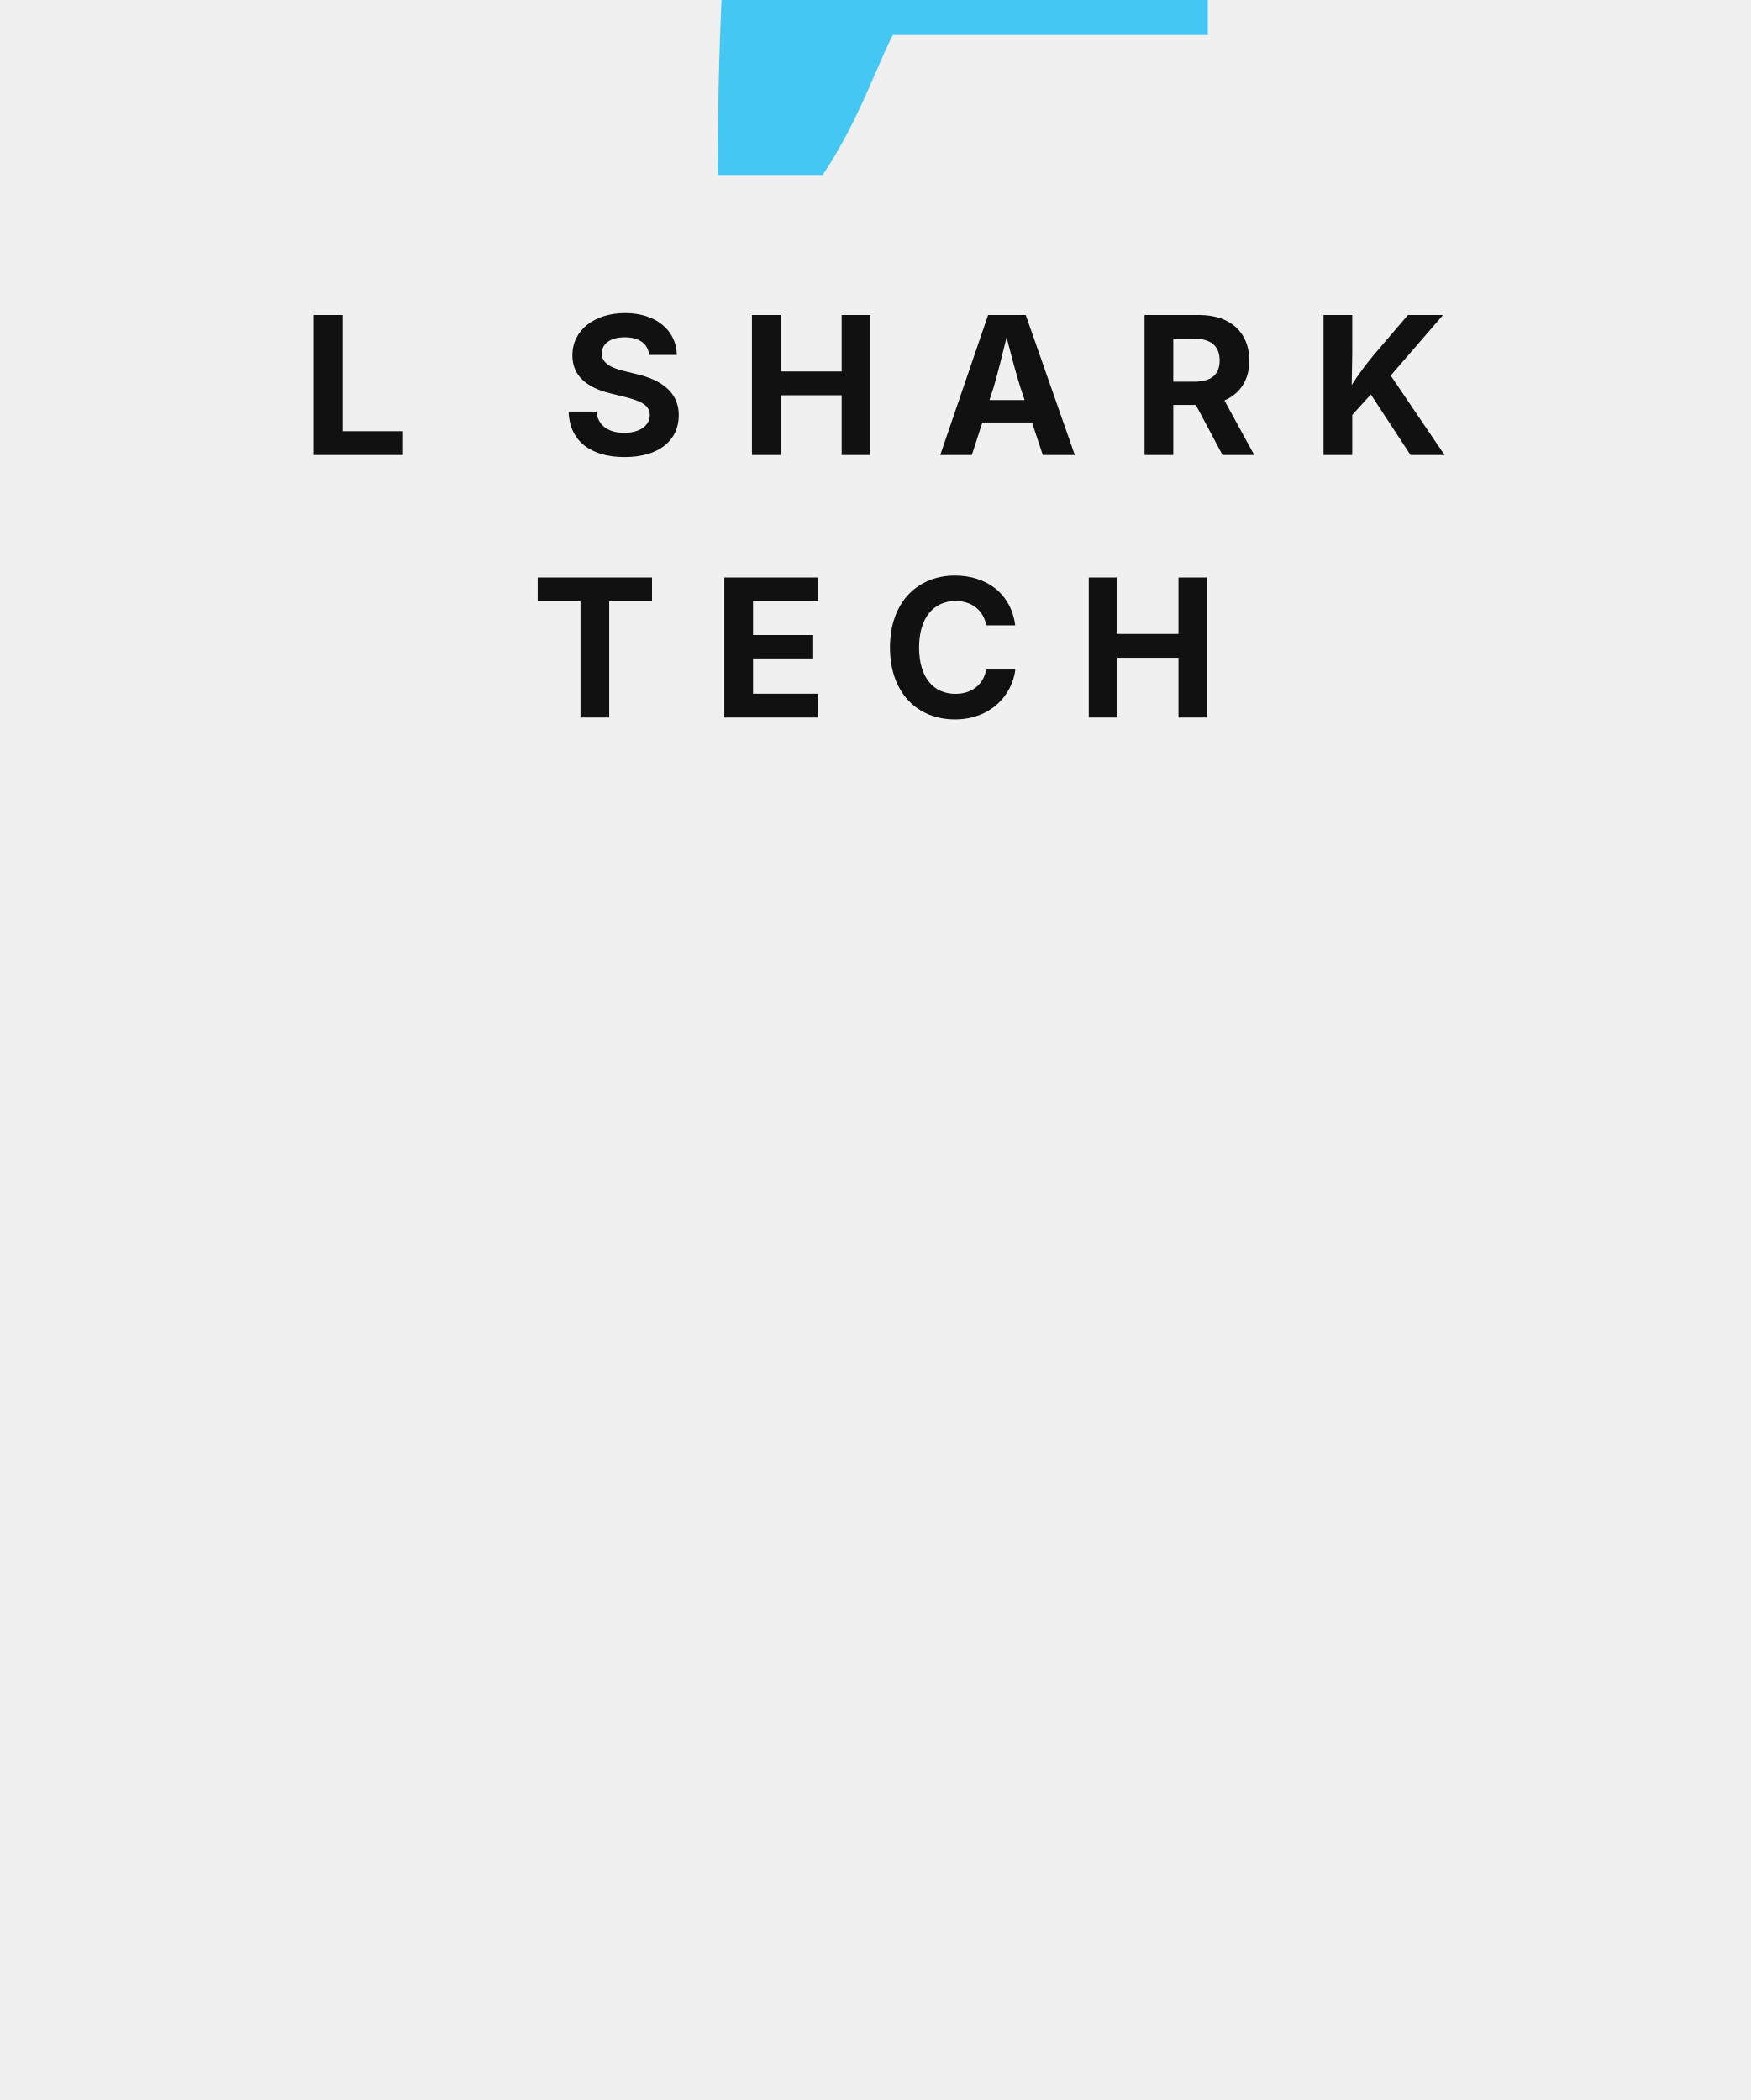
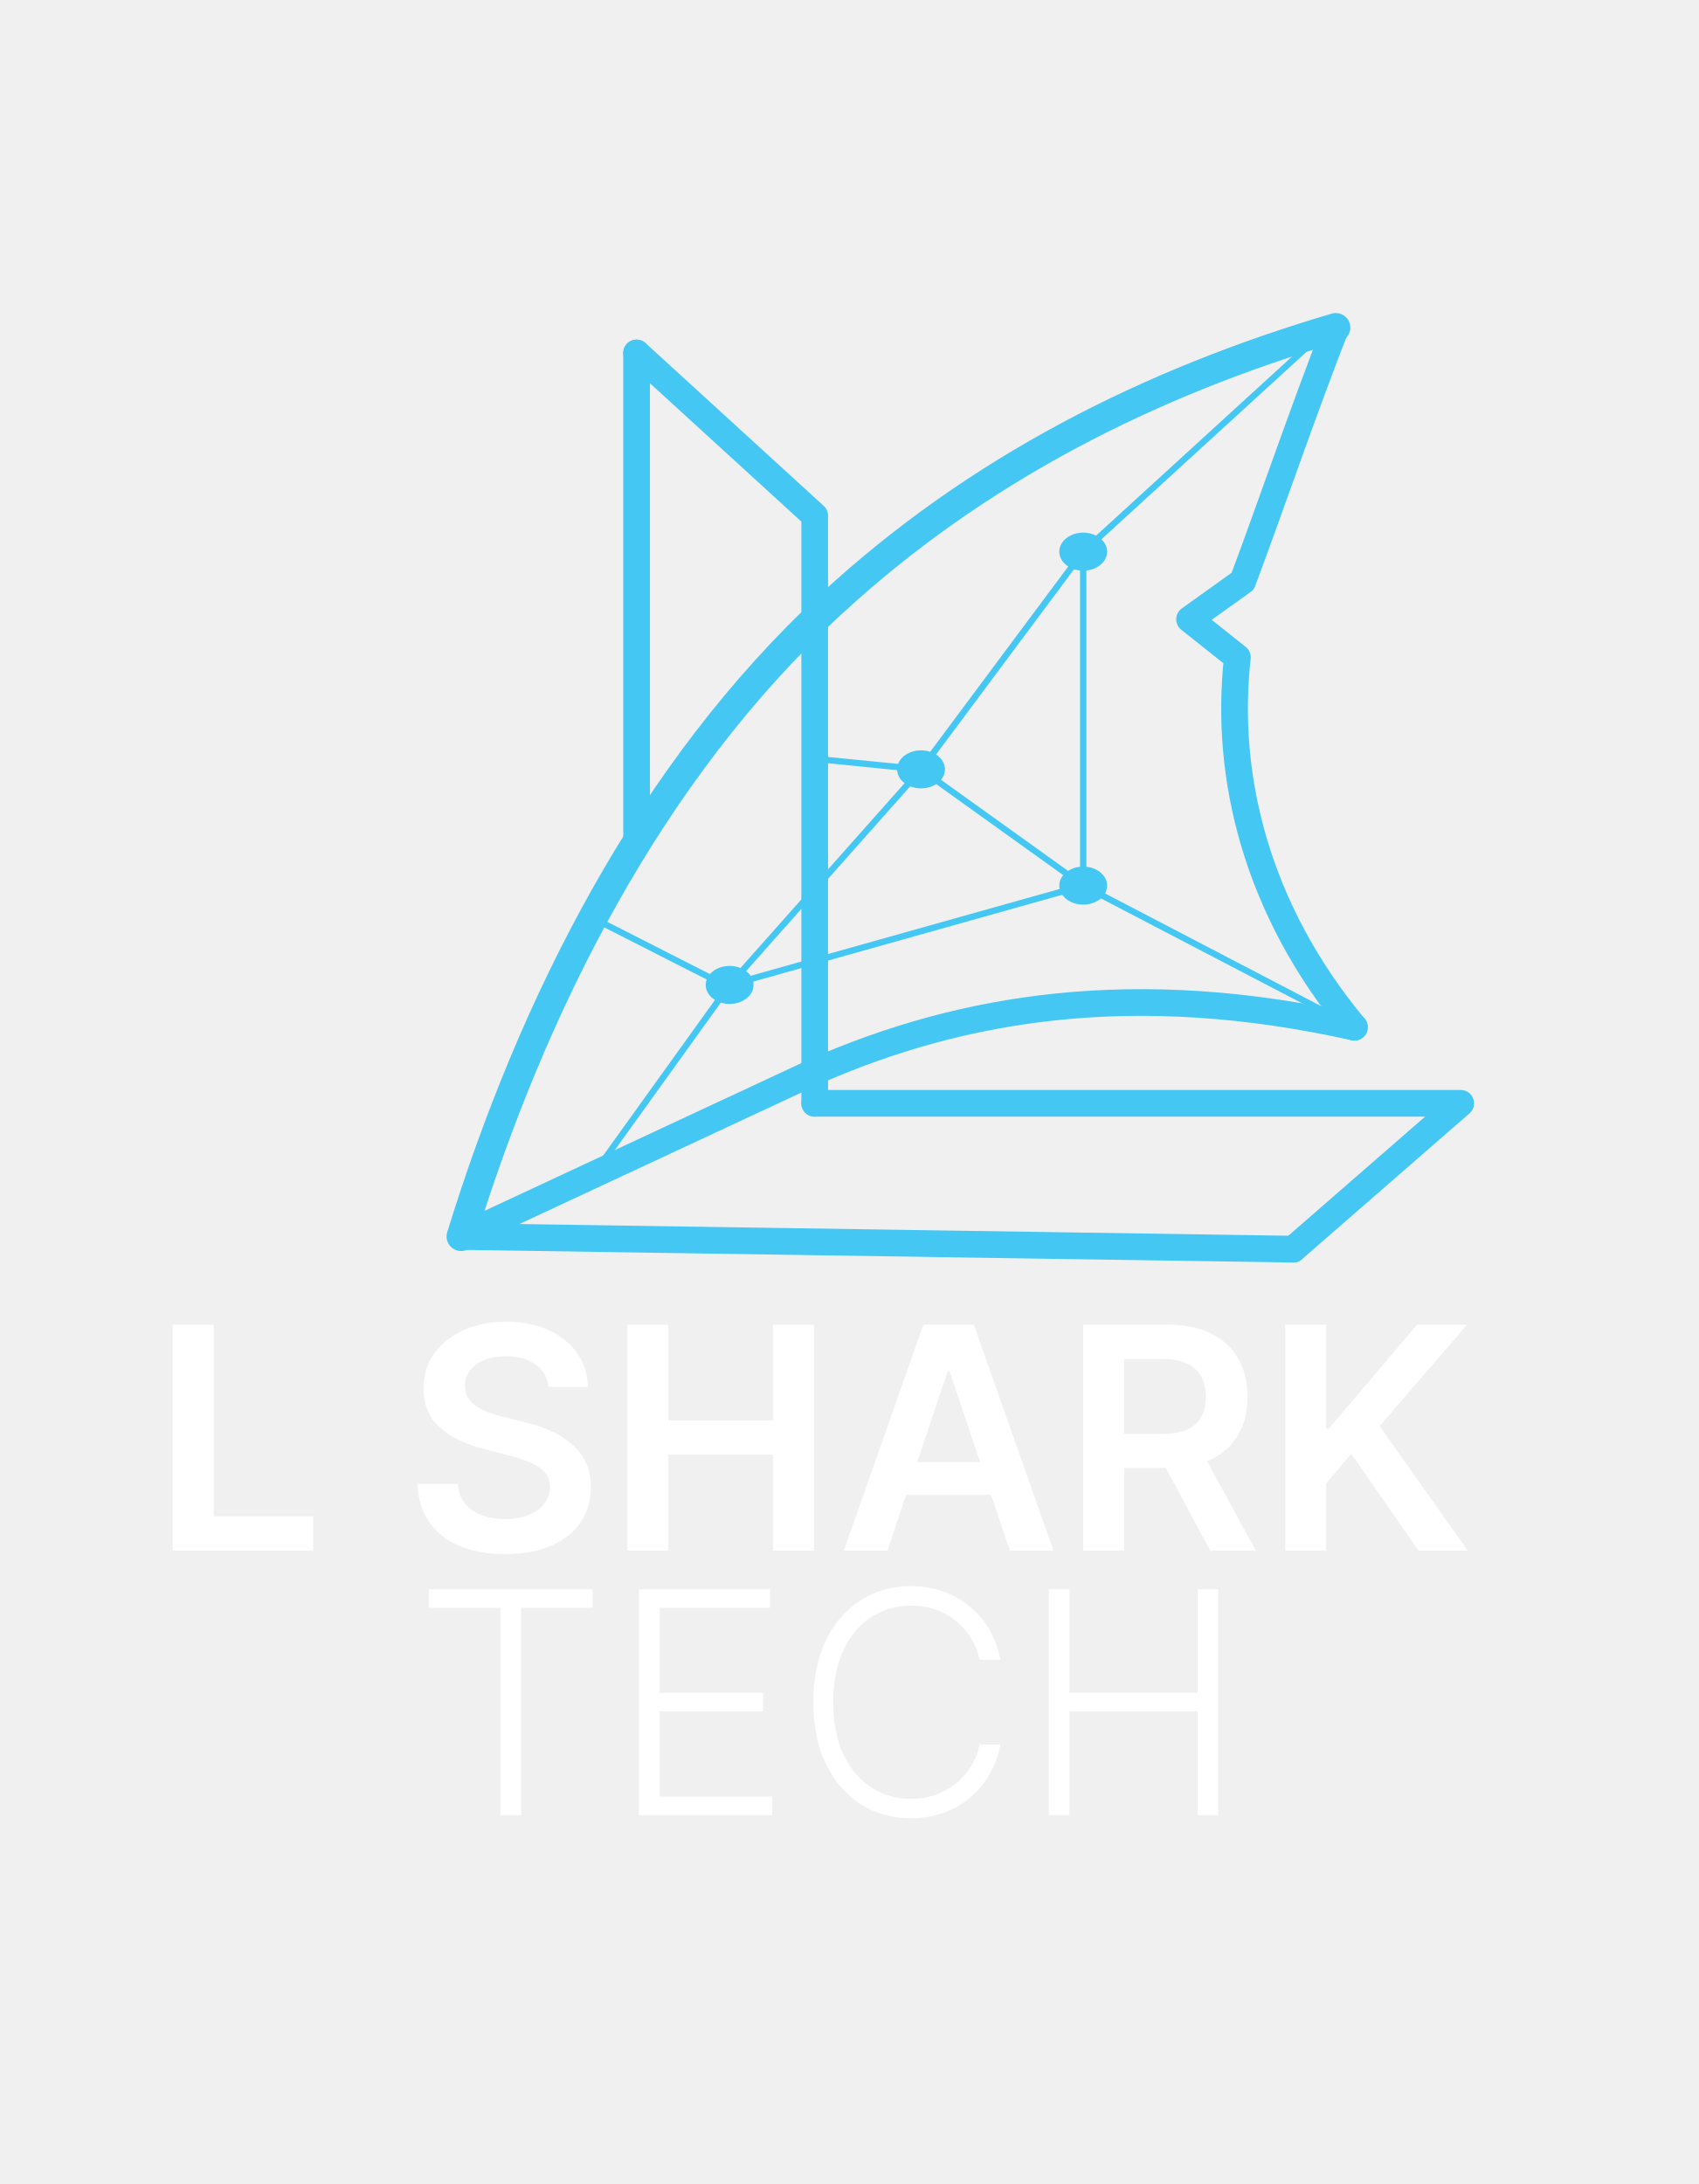
- <svg xmlns="http://www.w3.org/2000/svg" viewBox="0 0 200 240" fill="#45C7F4">
-   <g id="symbol">
-     <path d="M 82 20              C 82 -16, 86 -44, 92 -56              C 98 -48, 104 -36, 106 -26              C 106 -20, 104 -14, 102 -10              L 138 -10              L 138 4              L 102 4              C 100 8, 98 14, 94 20              Z" />
-     <circle cx="112" cy="-50" r="3" />
-   </g>
-   <g id="text" fill="#111111">
-     <text x="100" y="52" text-anchor="middle" font-family="Geist, Inter, 'Helvetica Neue', system-ui, sans-serif" font-size="22" font-weight="700" letter-spacing="6">L SHARK</text>
-     <text x="100" y="82" text-anchor="middle" font-family="Geist, Inter, 'Helvetica Neue', system-ui, sans-serif" font-size="22" font-weight="700" letter-spacing="6">TECH</text>
-   </g>
+ <svg xmlns="http://www.w3.org/2000/svg" width="700" height="900" viewBox="0 0 700 900" fill="none">
+   <path d="M262.353 145.452V347.527" stroke="#45C7F4" stroke-width="11" stroke-linecap="round" stroke-linejoin="round" />
+   <path d="M262.353 145.452L335.761 212.52V454.662" stroke="#45C7F4" stroke-width="11" stroke-linecap="round" stroke-linejoin="round" />
+   <path d="M190.042 509.535C219.624 413.724 267.832 317.913 342.335 249.103C402.595 193.358 473.811 157.646 550.505 135" stroke="#45C7F4" stroke-width="12" stroke-linecap="round" stroke-linejoin="round" />
+   <path d="M550.505 135C536.262 171.583 524.21 207.294 512.158 239.522L490.245 255.2L509.967 270.878C504.489 319.655 517.636 374.529 558.175 423.305" stroke="#45C7F4" stroke-width="11" stroke-linecap="round" stroke-linejoin="round" />
+   <path d="M335.761 441.596C397.116 414.595 468.333 403.272 558.175 423.305" stroke="#45C7F4" stroke-width="11" stroke-linecap="round" stroke-linejoin="round" />
+   <path d="M335.761 454.662H602L532.975 514.762" stroke="#45C7F4" stroke-width="11" stroke-linecap="round" stroke-linejoin="round" />
+   <path d="M190.042 509.535L532.975 514.762" stroke="#45C7F4" stroke-width="11" stroke-linecap="round" stroke-linejoin="round" />
+   <path d="M190.042 509.535L335.761 441.596" stroke="#45C7F4" stroke-width="11" stroke-linecap="round" stroke-linejoin="round" />
+   <path d="M446.42 227.327L379.586 317.042" stroke="#45C7F4" stroke-width="2.6" stroke-linecap="round" stroke-linejoin="round" />
+   <path d="M446.42 227.327V364.947" stroke="#45C7F4" stroke-width="2.6" stroke-linecap="round" stroke-linejoin="round" />
+   <path d="M379.586 317.042L446.42 364.947" stroke="#45C7F4" stroke-width="2.6" stroke-linecap="round" stroke-linejoin="round" />
+   <path d="M379.586 317.042L300.701 405.885" stroke="#45C7F4" stroke-width="2.6" stroke-linecap="round" stroke-linejoin="round" />
+   <path d="M300.701 405.885L446.42 364.947" stroke="#45C7F4" stroke-width="2.6" stroke-linecap="round" stroke-linejoin="round" />
+   <path d="M300.701 405.885L243.728 485.147" stroke="#45C7F4" stroke-width="2.6" stroke-linecap="round" stroke-linejoin="round" />
+   <path d="M298.509 405.885L243.728 378.013" stroke="#45C7F4" stroke-width="2.6" stroke-linecap="round" stroke-linejoin="round" />
+   <path d="M446.42 227.327L541.74 140.226" stroke="#45C7F4" stroke-width="2.6" stroke-linecap="round" stroke-linejoin="round" />
+   <path d="M379.586 317.042L335.761 312.687" stroke="#45C7F4" stroke-width="2.6" stroke-linecap="round" stroke-linejoin="round" />
+   <path d="M446.42 364.947L548.314 418.079" stroke="#45C7F4" stroke-width="2.6" stroke-linecap="round" stroke-linejoin="round" />
+   <path d="M446.42 235.166C451.866 235.166 456.281 231.657 456.281 227.327C456.281 222.998 451.866 219.488 446.42 219.488C440.974 219.488 436.559 222.998 436.559 227.327C436.559 231.657 440.974 235.166 446.42 235.166Z" fill="#45C7F4" />
+   <path d="M379.586 324.881C385.032 324.881 389.447 321.371 389.447 317.042C389.447 312.712 385.032 309.203 379.586 309.203C374.14 309.203 369.726 312.712 369.726 317.042C369.726 321.371 374.14 324.881 379.586 324.881Z" fill="#45C7F4" />
+   <path d="M446.42 372.787C451.866 372.787 456.281 369.277 456.281 364.947C456.281 360.618 451.866 357.108 446.42 357.108C440.974 357.108 436.559 360.618 436.559 364.947C436.559 369.277 440.974 372.787 446.42 372.787Z" fill="#45C7F4" />
+   <path d="M300.701 413.724C306.147 413.724 310.561 410.214 310.561 405.885C310.561 401.556 306.147 398.046 300.701 398.046C295.255 398.046 290.84 401.556 290.84 405.885C290.84 410.214 295.255 413.724 300.701 413.724Z" fill="#45C7F4" />
+   <path d="M71.182 639V545.909H88.046V624.864H129.045V639H71.182ZM226.023 571.5C225.598 567.53 223.811 564.439 220.659 562.227C217.538 560.015 213.477 558.909 208.477 558.909C204.962 558.909 201.947 559.439 199.432 560.5C196.917 561.561 194.992 563 193.659 564.818C192.326 566.636 191.644 568.712 191.614 571.045C191.614 572.985 192.053 574.667 192.932 576.091C193.841 577.515 195.068 578.727 196.614 579.727C198.159 580.697 199.871 581.515 201.75 582.182C203.629 582.848 205.523 583.409 207.432 583.864L216.159 586.045C219.674 586.864 223.053 587.97 226.295 589.364C229.568 590.758 232.492 592.515 235.068 594.636C237.674 596.758 239.735 599.318 241.25 602.318C242.765 605.318 243.523 608.833 243.523 612.864C243.523 618.318 242.129 623.121 239.341 627.273C236.553 631.394 232.523 634.621 227.25 636.955C222.008 639.258 215.659 640.409 208.205 640.409C200.962 640.409 194.674 639.288 189.341 637.045C184.038 634.803 179.886 631.53 176.886 627.227C173.917 622.924 172.311 617.682 172.068 611.5H188.659C188.902 614.742 189.902 617.439 191.659 619.591C193.417 621.742 195.705 623.348 198.523 624.409C201.371 625.47 204.553 626 208.068 626C211.735 626 214.947 625.455 217.705 624.364C220.492 623.242 222.674 621.697 224.25 619.727C225.826 617.727 226.629 615.394 226.659 612.727C226.629 610.303 225.917 608.303 224.523 606.727C223.129 605.121 221.174 603.788 218.659 602.727C216.174 601.636 213.265 600.667 209.932 599.818L199.341 597.091C191.674 595.121 185.614 592.136 181.159 588.136C176.735 584.106 174.523 578.758 174.523 572.091C174.523 566.606 176.008 561.803 178.977 557.682C181.977 553.561 186.053 550.364 191.205 548.091C196.356 545.788 202.189 544.636 208.705 544.636C215.311 544.636 221.098 545.788 226.068 548.091C231.068 550.364 234.992 553.53 237.841 557.591C240.689 561.621 242.159 566.258 242.25 571.5H226.023ZM258.557 639V545.909H275.42V585.318H318.557V545.909H335.466V639H318.557V599.455H275.42V639H258.557ZM365.761 639H347.761L380.534 545.909H401.352L434.17 639H416.17L391.307 565H390.58L365.761 639ZM366.352 602.5H415.443V616.045H366.352V602.5ZM446.432 639V545.909H481.341C488.492 545.909 494.492 547.152 499.341 549.636C504.22 552.121 507.902 555.606 510.386 560.091C512.902 564.545 514.159 569.742 514.159 575.682C514.159 581.652 512.886 586.833 510.341 591.227C507.826 595.591 504.114 598.97 499.205 601.364C494.295 603.727 488.265 604.909 481.114 604.909H456.25V590.909H478.841C483.023 590.909 486.447 590.333 489.114 589.182C491.78 588 493.75 586.288 495.023 584.045C496.326 581.773 496.977 578.985 496.977 575.682C496.977 572.379 496.326 569.561 495.023 567.227C493.72 564.864 491.735 563.076 489.068 561.864C486.402 560.621 482.962 560 478.75 560H463.295V639H446.432ZM494.523 596.818L517.568 639H498.75L476.114 596.818H494.523ZM529.682 639V545.909H546.545V588.682H547.682L584 545.909H604.591L568.591 587.682L604.909 639H584.636L556.864 599.091L546.545 611.273V639H529.682Z" fill="white" />
+   <path d="M176.727 662.545V654.909H244.227V662.545H214.727V748H206.227V662.545H176.727ZM263.364 748V654.909H317.364V662.545H271.864V697.591H314.5V705.227H271.864V740.364H318.273V748H263.364ZM412.273 684H403.727C403.091 680.818 401.939 677.879 400.273 675.182C398.636 672.455 396.576 670.076 394.091 668.045C391.606 666.015 388.788 664.439 385.636 663.318C382.485 662.197 379.076 661.636 375.409 661.636C369.53 661.636 364.167 663.167 359.318 666.227C354.5 669.288 350.636 673.788 347.727 679.727C344.848 685.636 343.409 692.879 343.409 701.455C343.409 710.091 344.848 717.364 347.727 723.273C350.636 729.182 354.5 733.667 359.318 736.727C364.167 739.758 369.53 741.273 375.409 741.273C379.076 741.273 382.485 740.712 385.636 739.591C388.788 738.47 391.606 736.909 394.091 734.909C396.576 732.879 398.636 730.5 400.273 727.773C401.939 725.045 403.091 722.091 403.727 718.909H412.273C411.515 723.182 410.091 727.167 408 730.864C405.939 734.53 403.303 737.742 400.091 740.5C396.909 743.258 393.242 745.409 389.091 746.955C384.939 748.5 380.379 749.273 375.409 749.273C367.591 749.273 360.652 747.318 354.591 743.409C348.53 739.47 343.773 733.924 340.318 726.773C336.894 719.621 335.182 711.182 335.182 701.455C335.182 691.727 336.894 683.288 340.318 676.136C343.773 668.985 348.53 663.455 354.591 659.545C360.652 655.606 367.591 653.636 375.409 653.636C380.379 653.636 384.939 654.409 389.091 655.955C393.242 657.47 396.909 659.621 400.091 662.409C403.303 665.167 405.939 668.379 408 672.045C410.091 675.712 411.515 679.697 412.273 684ZM432.239 748V654.909H440.739V697.591H493.557V654.909H502.057V748H493.557V705.227H440.739V748H432.239Z" fill="white" />
</svg>
